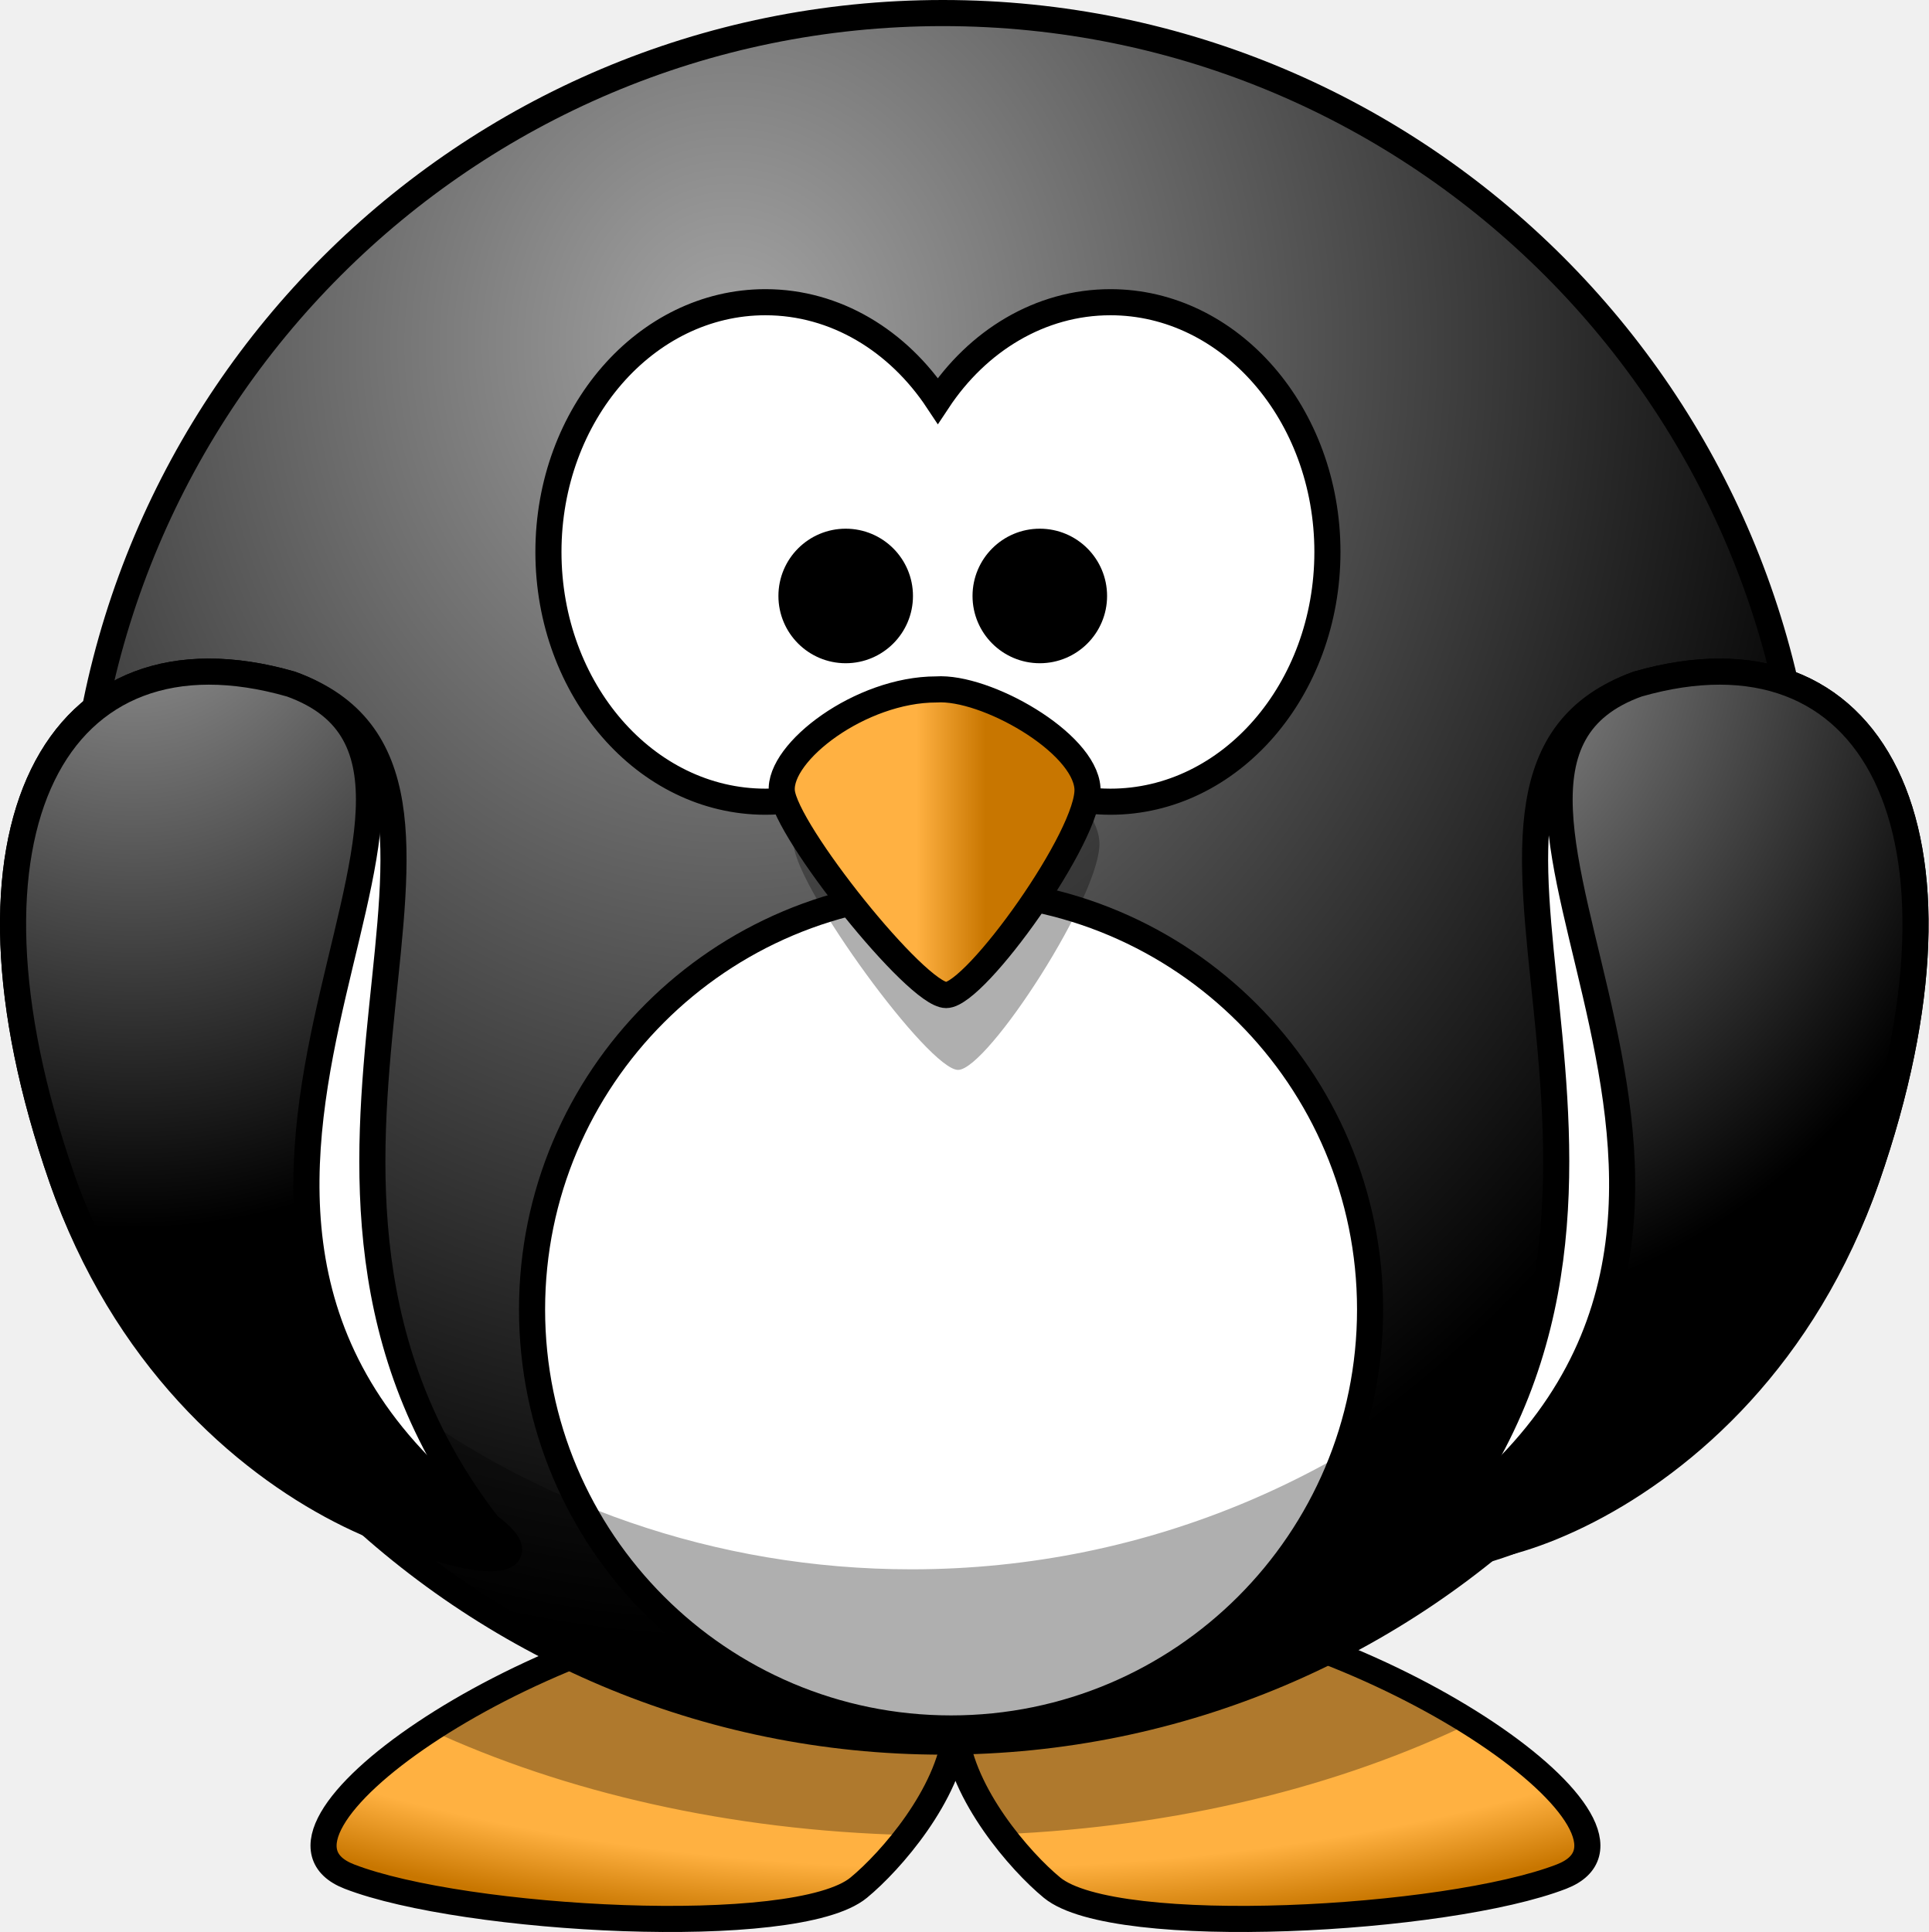
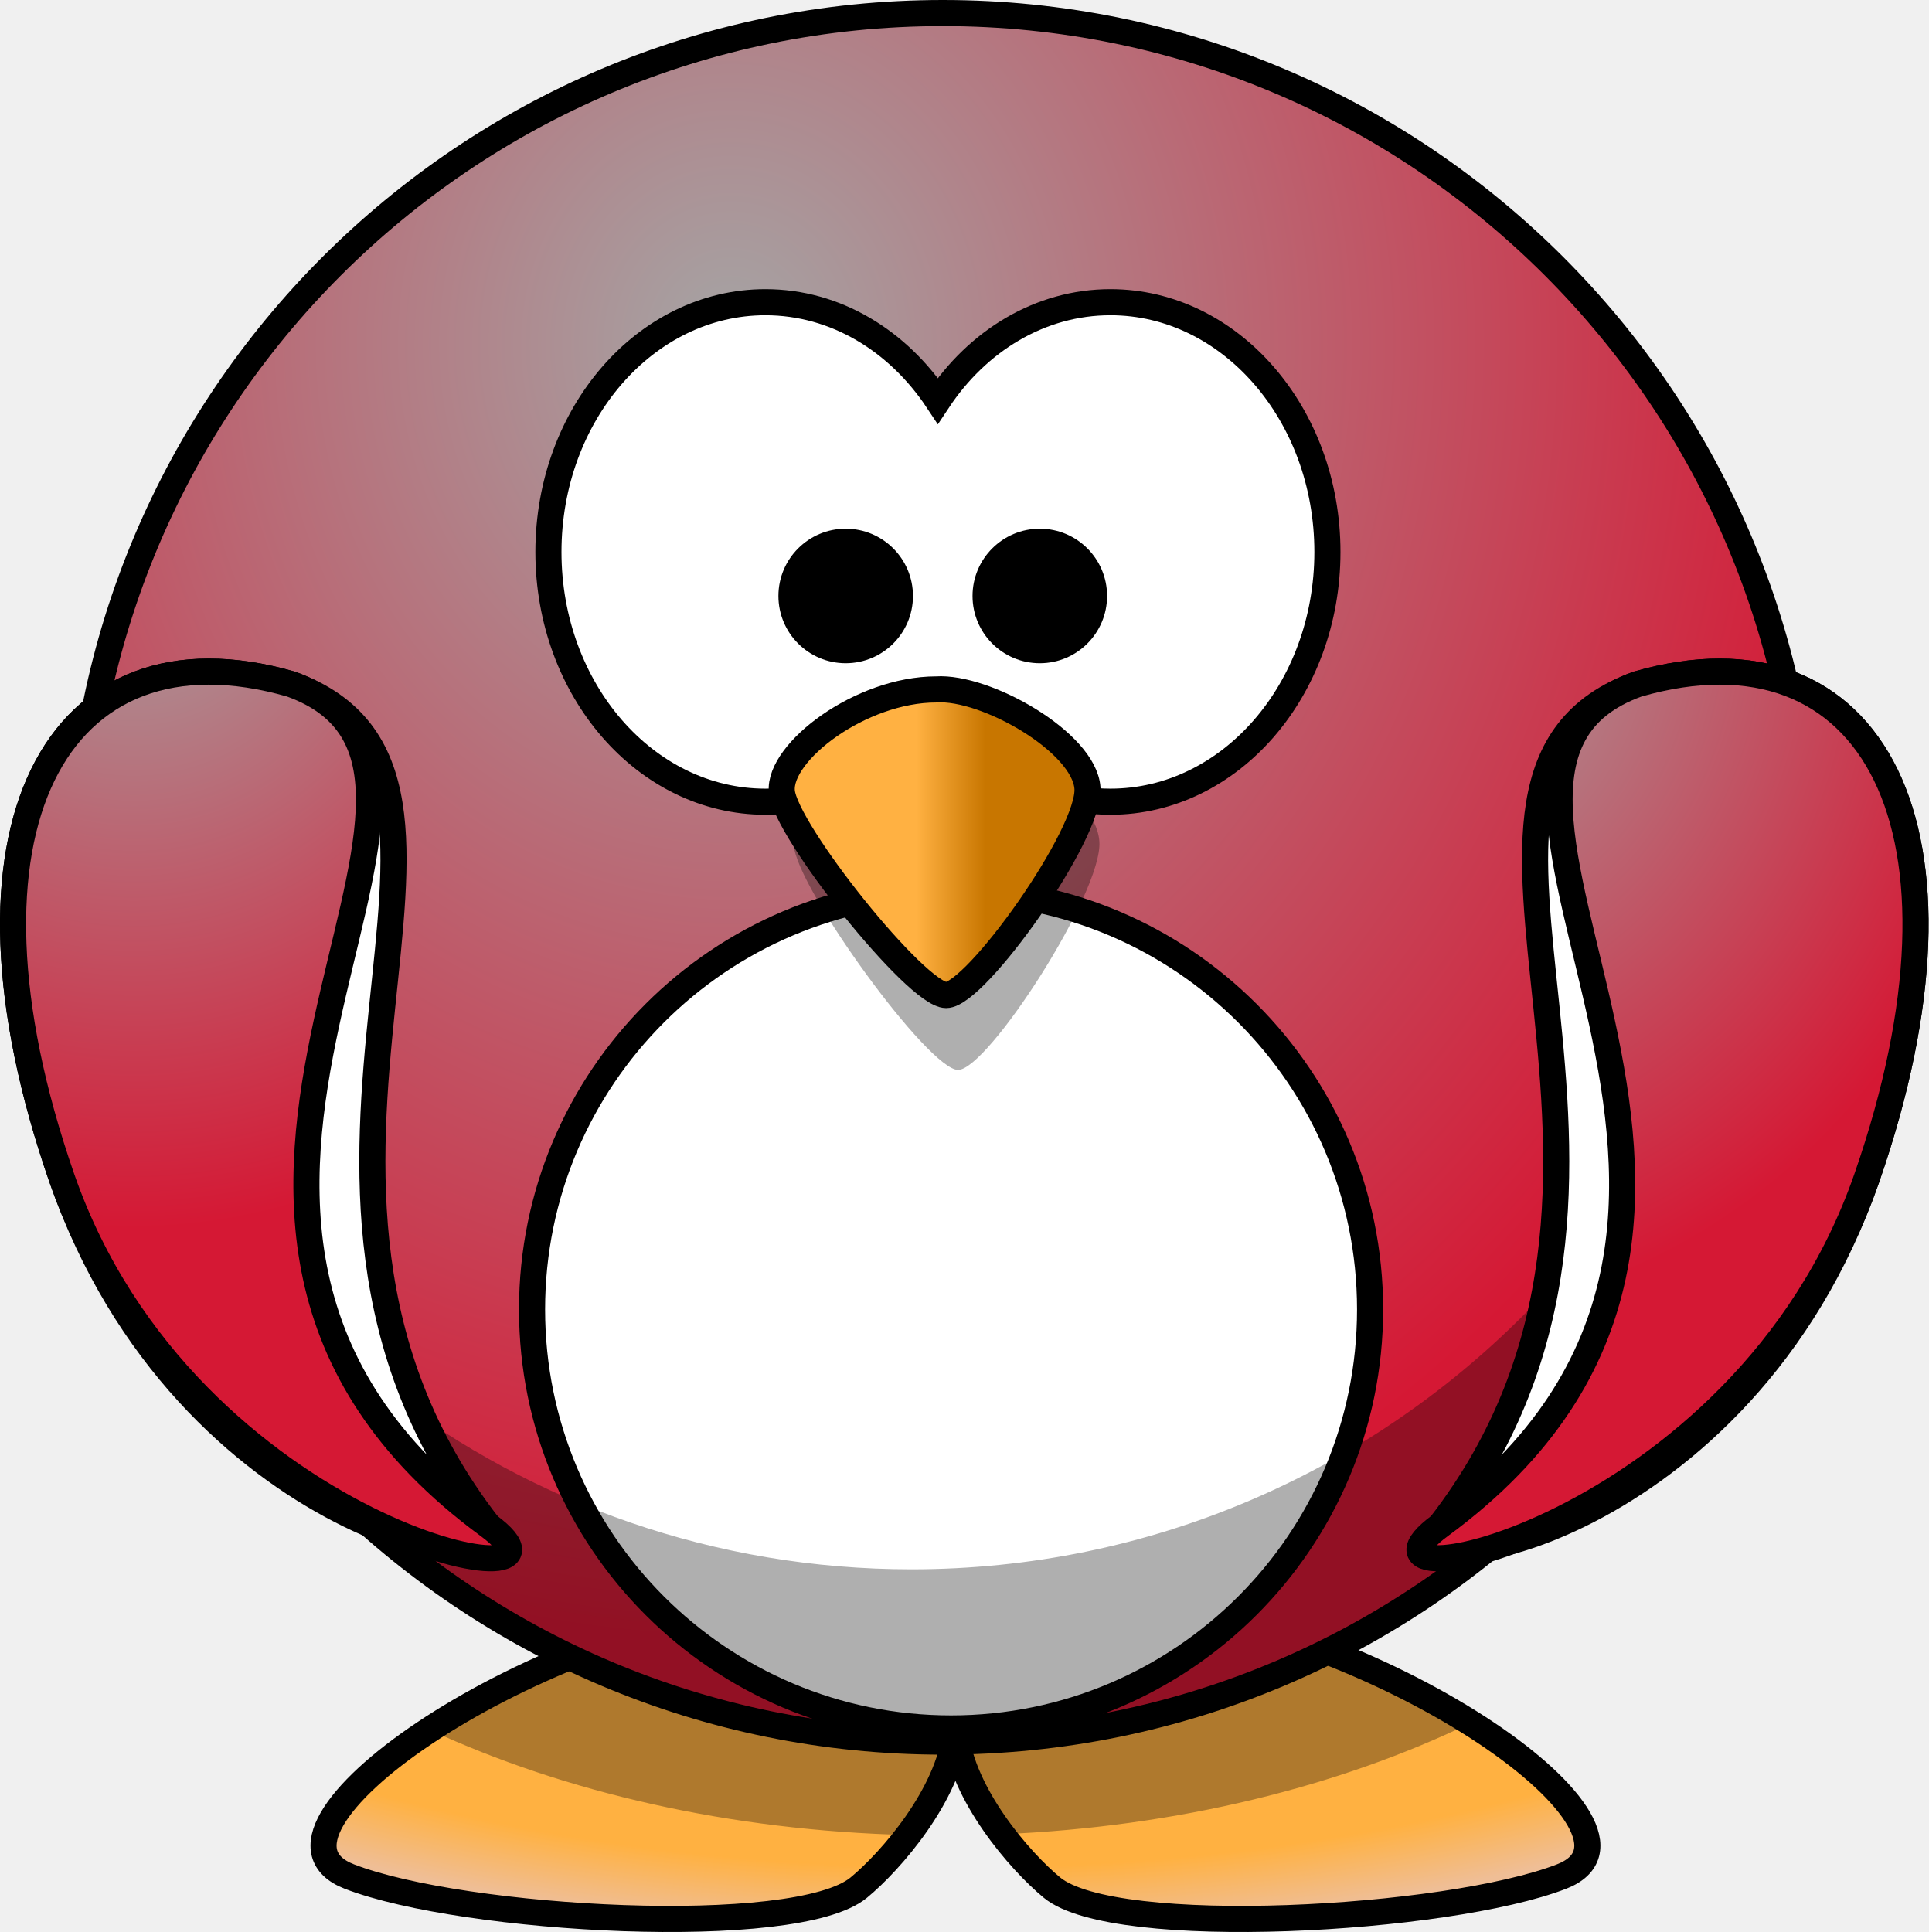
<svg xmlns="http://www.w3.org/2000/svg" xmlns:xlink="http://www.w3.org/1999/xlink" version="1.0" width="369.43" height="370.102" id="svg2">
  <defs id="defs4">
    <linearGradient id="linearGradient4098">
      <stop id="stop4100" style="stop-color:#ffb142;stop-opacity:1" offset="0" />
      <stop id="stop4104" style="stop-color:#c87600;stop-opacity:1" offset="1" />
    </linearGradient>
    <linearGradient id="linearGradient3203">
      <stop id="stop3205" style="stop-color:#ffb142;stop-opacity:1" offset="0" />
      <stop id="stop4092" style="stop-color:#ffb141;stop-opacity:1" offset="0.887" />
-       <stop id="stop3207" style="stop-color:#c87600;stop-opacity:1" offset="1" />
+       <stop id="stop3207" style="stop-color:#EFBE96;stop-opacity:1" offset="1" />
    </linearGradient>
    <linearGradient id="linearGradient3173">
      <stop id="stop3175" style="stop-color:#a5a5a5;stop-opacity:1" offset="0" />
-       <stop id="stop3177" style="stop-color:#000000;stop-opacity:1" offset="1" />
+       <stop id="stop3177" style="stop-color:#D51834;stop-opacity:1" offset="1" />
    </linearGradient>
    <linearGradient x1="346.237" y1="537.414" x2="359.472" y2="537.414" id="linearGradient3211" xlink:href="#linearGradient4098" gradientUnits="userSpaceOnUse" gradientTransform="translate(0,-2)" />
    <radialGradient cx="488.951" cy="582.85" r="167.564" fx="488.951" fy="582.85" id="radialGradient3475" xlink:href="#linearGradient3173" gradientUnits="userSpaceOnUse" gradientTransform="matrix(0,-1.479824,1.325478,-3.8490756e-6,-461.8259,1155.736)" />
    <radialGradient cx="355.122" cy="615.604" r="59.255" fx="355.122" fy="615.604" id="radialGradient3483" xlink:href="#linearGradient3173" gradientUnits="userSpaceOnUse" gradientTransform="matrix(-2.8421614e-8,-2.281802,2.026784,0,-1051.336,1276.678)" />
    <radialGradient cx="414.682" cy="-8.88" r="123.545" fx="414.682" fy="-8.88" id="radialGradient4090" xlink:href="#linearGradient3203" gradientUnits="userSpaceOnUse" gradientTransform="matrix(-5.8290882e-6,0.8941855,-1.947926,1.125115e-8,336.3914,255.1741)" />
    <radialGradient cx="347.678" cy="652.276" r="59.255" fx="347.678" fy="652.276" id="radialGradient4126" xlink:href="#linearGradient3173" gradientUnits="userSpaceOnUse" gradientTransform="matrix(2.8421614e-8,-2.281802,-2.026784,0,1762.094,1276.678)" />
    <radialGradient cx="488.951" cy="582.85" r="167.564" fx="488.951" fy="582.85" id="radialGradient3192" xlink:href="#linearGradient3173" gradientUnits="userSpaceOnUse" gradientTransform="matrix(0,-1.479824,1.325478,-3.8490756e-6,-461.8259,1155.736)" />
    <radialGradient cx="414.682" cy="-8.88" r="123.545" fx="414.682" fy="-8.88" id="radialGradient3198" xlink:href="#linearGradient3203" gradientUnits="userSpaceOnUse" gradientTransform="matrix(-5.8290882e-6,0.8941855,-1.947926,1.125115e-8,165.7273,-111.0277)" />
  </defs>
  <g transform="translate(-170.6641,-366.2018)" id="layer1">
    <path d="M 318.906,673.344 C 270.823,678.293 215.673,717.202 237.594,725.688 C 259.514,734.173 323.135,737.712 335.156,727.812 C 341.333,722.726 352.385,709.986 353.688,698.031 C 354.992,709.985 366.011,722.726 372.188,727.812 C 384.208,737.712 447.861,734.173 469.781,725.688 C 491.702,717.202 436.552,678.293 388.469,673.344 C 363.709,675.73 354.803,684.05 353.688,693.594 C 352.572,684.05 343.666,675.73 318.906,673.344 z" id="path3806" style="fill:url(#radialGradient4090);fill-opacity:1;fill-rule:evenodd;stroke:#000000;stroke-width:5;stroke-linecap:butt;stroke-linejoin:miter;stroke-miterlimit:4;stroke-dasharray:none;stroke-opacity:1" />
    <path d="M 148.25,307.156 C 124.65,309.586 99.369,320.196 82.312,331.375 C 108.145,343.322 139.73,350.684 173.969,351.531 C 178.356,345.759 182.286,338.681 183.031,331.844 C 183.77,338.617 187.608,345.632 191.938,351.375 C 225.614,349.949 256.544,342.229 281.719,330.062 C 264.723,319.371 240.496,309.491 217.812,307.156 C 193.053,309.543 184.147,317.862 183.031,327.406 C 181.916,317.862 173.01,309.543 148.25,307.156 z" transform="translate(170.6641,366.2018)" id="path3194" style="fill:#000000;fill-opacity:0.314;fill-rule:evenodd;stroke:none;stroke-width:5;stroke-linecap:butt;stroke-linejoin:miter;stroke-miterlimit:4;stroke-dasharray:none;stroke-opacity:1" />
    <path d="M 516.837,534.266 A 165.564,165.564 0 1 1 185.709,534.266 A 165.564,165.564 0 1 1 516.837,534.266 z" id="path2385" style="opacity:1;fill:url(#radialGradient3475);fill-opacity:1;fill-rule:nonzero;stroke:#000000;stroke-width:5;stroke-linecap:round;stroke-linejoin:miter;stroke-miterlimit:4;stroke-dasharray:none;stroke-opacity:1" />
    <path d="M 317.281,424.094 C 294.347,424.094 275.719,445.528 275.719,471.938 C 275.719,498.347 294.347,519.781 317.281,519.781 C 330.759,519.781 342.72,512.371 350.312,500.906 C 357.905,512.379 369.891,519.781 383.375,519.781 C 406.31,519.781 424.937,498.347 424.938,471.938 C 424.938,445.528 406.31,424.094 383.375,424.094 C 369.893,424.094 357.905,431.498 350.312,442.969 C 342.72,431.507 330.758,424.094 317.281,424.094 z" id="path2387" style="opacity:1;fill:#ffffff;fill-opacity:1;fill-rule:nonzero;stroke:#000000;stroke-width:5;stroke-linecap:round;stroke-linejoin:miter;stroke-miterlimit:4;stroke-dasharray:none;stroke-opacity:1" />
    <path d="M 418.632,583.054 A 70.821,70.821 0 1 1 276.989,583.054 A 70.821,70.821 0 1 1 418.632,583.054 z" transform="matrix(1.133333,0,0,1.133333,-41.33858,-43.74635)" id="path3167" style="opacity:1;fill:#ffffff;fill-opacity:1;fill-rule:nonzero;stroke:#000000;stroke-width:4.412;stroke-linecap:round;stroke-linejoin:miter;stroke-miterlimit:4;stroke-dasharray:none;stroke-opacity:1" />
    <path d="M 339.656,122.031 C 339.992,126.336 340.188,130.672 340.188,135.062 C 340.188,226.454 265.985,300.625 174.594,300.625 C 99.174,300.625 35.521,250.112 15.562,181.094 C 22.222,266.394 93.593,333.625 180.594,333.625 C 271.985,333.625 346.188,259.454 346.188,168.062 C 346.188,152.091 343.883,136.647 339.656,122.031 z" transform="translate(170.6641,366.2018)" id="path2411" style="opacity:1;fill:#000000;fill-opacity:0.314;fill-rule:nonzero;stroke:none;stroke-width:5;stroke-linecap:round;stroke-linejoin:miter;stroke-miterlimit:4;stroke-dasharray:none;stroke-opacity:1" />
    <path d="M 352.299,506.613 C 337.82,506.613 322.082,519.8 322.712,528.128 C 323.341,536.456 348.522,571.156 354.188,571.156 C 359.854,571.156 381.887,537.15 381.257,527.434 C 380.628,517.718 361.742,505.919 352.299,506.613 z" id="path3393" style="fill:#000000;fill-opacity:0.314;fill-rule:evenodd;stroke:none;stroke-width:5;stroke-linecap:butt;stroke-linejoin:miter;stroke-miterlimit:4;stroke-dasharray:none;stroke-opacity:1" />
    <path d="M 350.014,498.272 C 335.535,498.272 319.797,510.233 320.426,517.787 C 321.056,525.341 346.237,556.817 351.903,556.817 C 357.568,556.817 379.601,525.971 378.972,517.157 C 378.342,508.344 359.457,497.642 350.014,498.272 z" id="path2391" style="fill:url(#linearGradient3211);fill-opacity:1;fill-rule:evenodd;stroke:#000000;stroke-width:5;stroke-linecap:butt;stroke-linejoin:miter;stroke-miterlimit:4;stroke-dasharray:none;stroke-opacity:1" />
    <path d="M 340.571,487.367 A 10.387,10.387 0 1 1 319.797,487.367 A 10.387,10.387 0 1 1 340.571,487.367 z" transform="translate(2.477259,-7)" id="path3163" style="opacity:1;fill:#000000;fill-opacity:1;fill-rule:nonzero;stroke:#000000;stroke-width:5;stroke-linecap:round;stroke-linejoin:miter;stroke-miterlimit:4;stroke-dasharray:none;stroke-opacity:1" />
    <path d="M 340.571,487.367 A 10.387,10.387 0 1 1 319.797,487.367 A 10.387,10.387 0 1 1 340.571,487.367 z" transform="translate(39.65986,-7)" id="path3165" style="opacity:1;fill:#000000;fill-opacity:1;fill-rule:nonzero;stroke:#000000;stroke-width:5;stroke-linecap:round;stroke-linejoin:miter;stroke-miterlimit:4;stroke-dasharray:none;stroke-opacity:1" />
    <path d="M 226.401,497.247 C 274.512,514.547 212.237,591.389 264.22,658.439 C 273.828,670.832 206.352,660.529 182.497,591.854 C 159.299,525.068 181.365,484.314 226.401,497.247 z" id="path3169" style="fill:#ffffff;fill-opacity:1;fill-rule:evenodd;stroke:#000000;stroke-width:5;stroke-linecap:butt;stroke-linejoin:miter;stroke-miterlimit:4;stroke-dasharray:none;stroke-opacity:1" />
    <path d="M 226.401,497.247 C 274.512,514.547 183.812,599.37 264.22,658.439 C 286.846,675.06 206.352,660.529 182.497,591.854 C 159.299,525.068 181.365,484.314 226.401,497.247 z" id="path3793" style="fill:url(#radialGradient3483);fill-opacity:1;fill-rule:evenodd;stroke:#000000;stroke-width:5;stroke-linecap:butt;stroke-linejoin:miter;stroke-miterlimit:4;stroke-dasharray:none;stroke-opacity:1" />
    <path d="M 484.358,497.247 C 436.247,514.547 498.521,591.389 446.539,658.439 C 436.93,670.832 504.407,660.529 528.262,591.854 C 551.46,525.068 529.394,484.314 484.358,497.247 z" id="path3800" style="fill:#ffffff;fill-opacity:1;fill-rule:evenodd;stroke:#000000;stroke-width:5;stroke-linecap:butt;stroke-linejoin:miter;stroke-miterlimit:4;stroke-dasharray:none;stroke-opacity:1" />
    <path d="M 484.358,497.247 C 436.247,514.547 526.946,599.37 446.539,658.439 C 423.912,675.06 504.407,660.529 528.262,591.854 C 551.46,525.068 529.394,484.314 484.358,497.247 z" id="path3802" style="fill:url(#radialGradient4126);fill-opacity:1;fill-rule:evenodd;stroke:#000000;stroke-width:5;stroke-linecap:butt;stroke-linejoin:miter;stroke-miterlimit:4;stroke-dasharray:none;stroke-opacity:1" />
  </g>
</svg>
